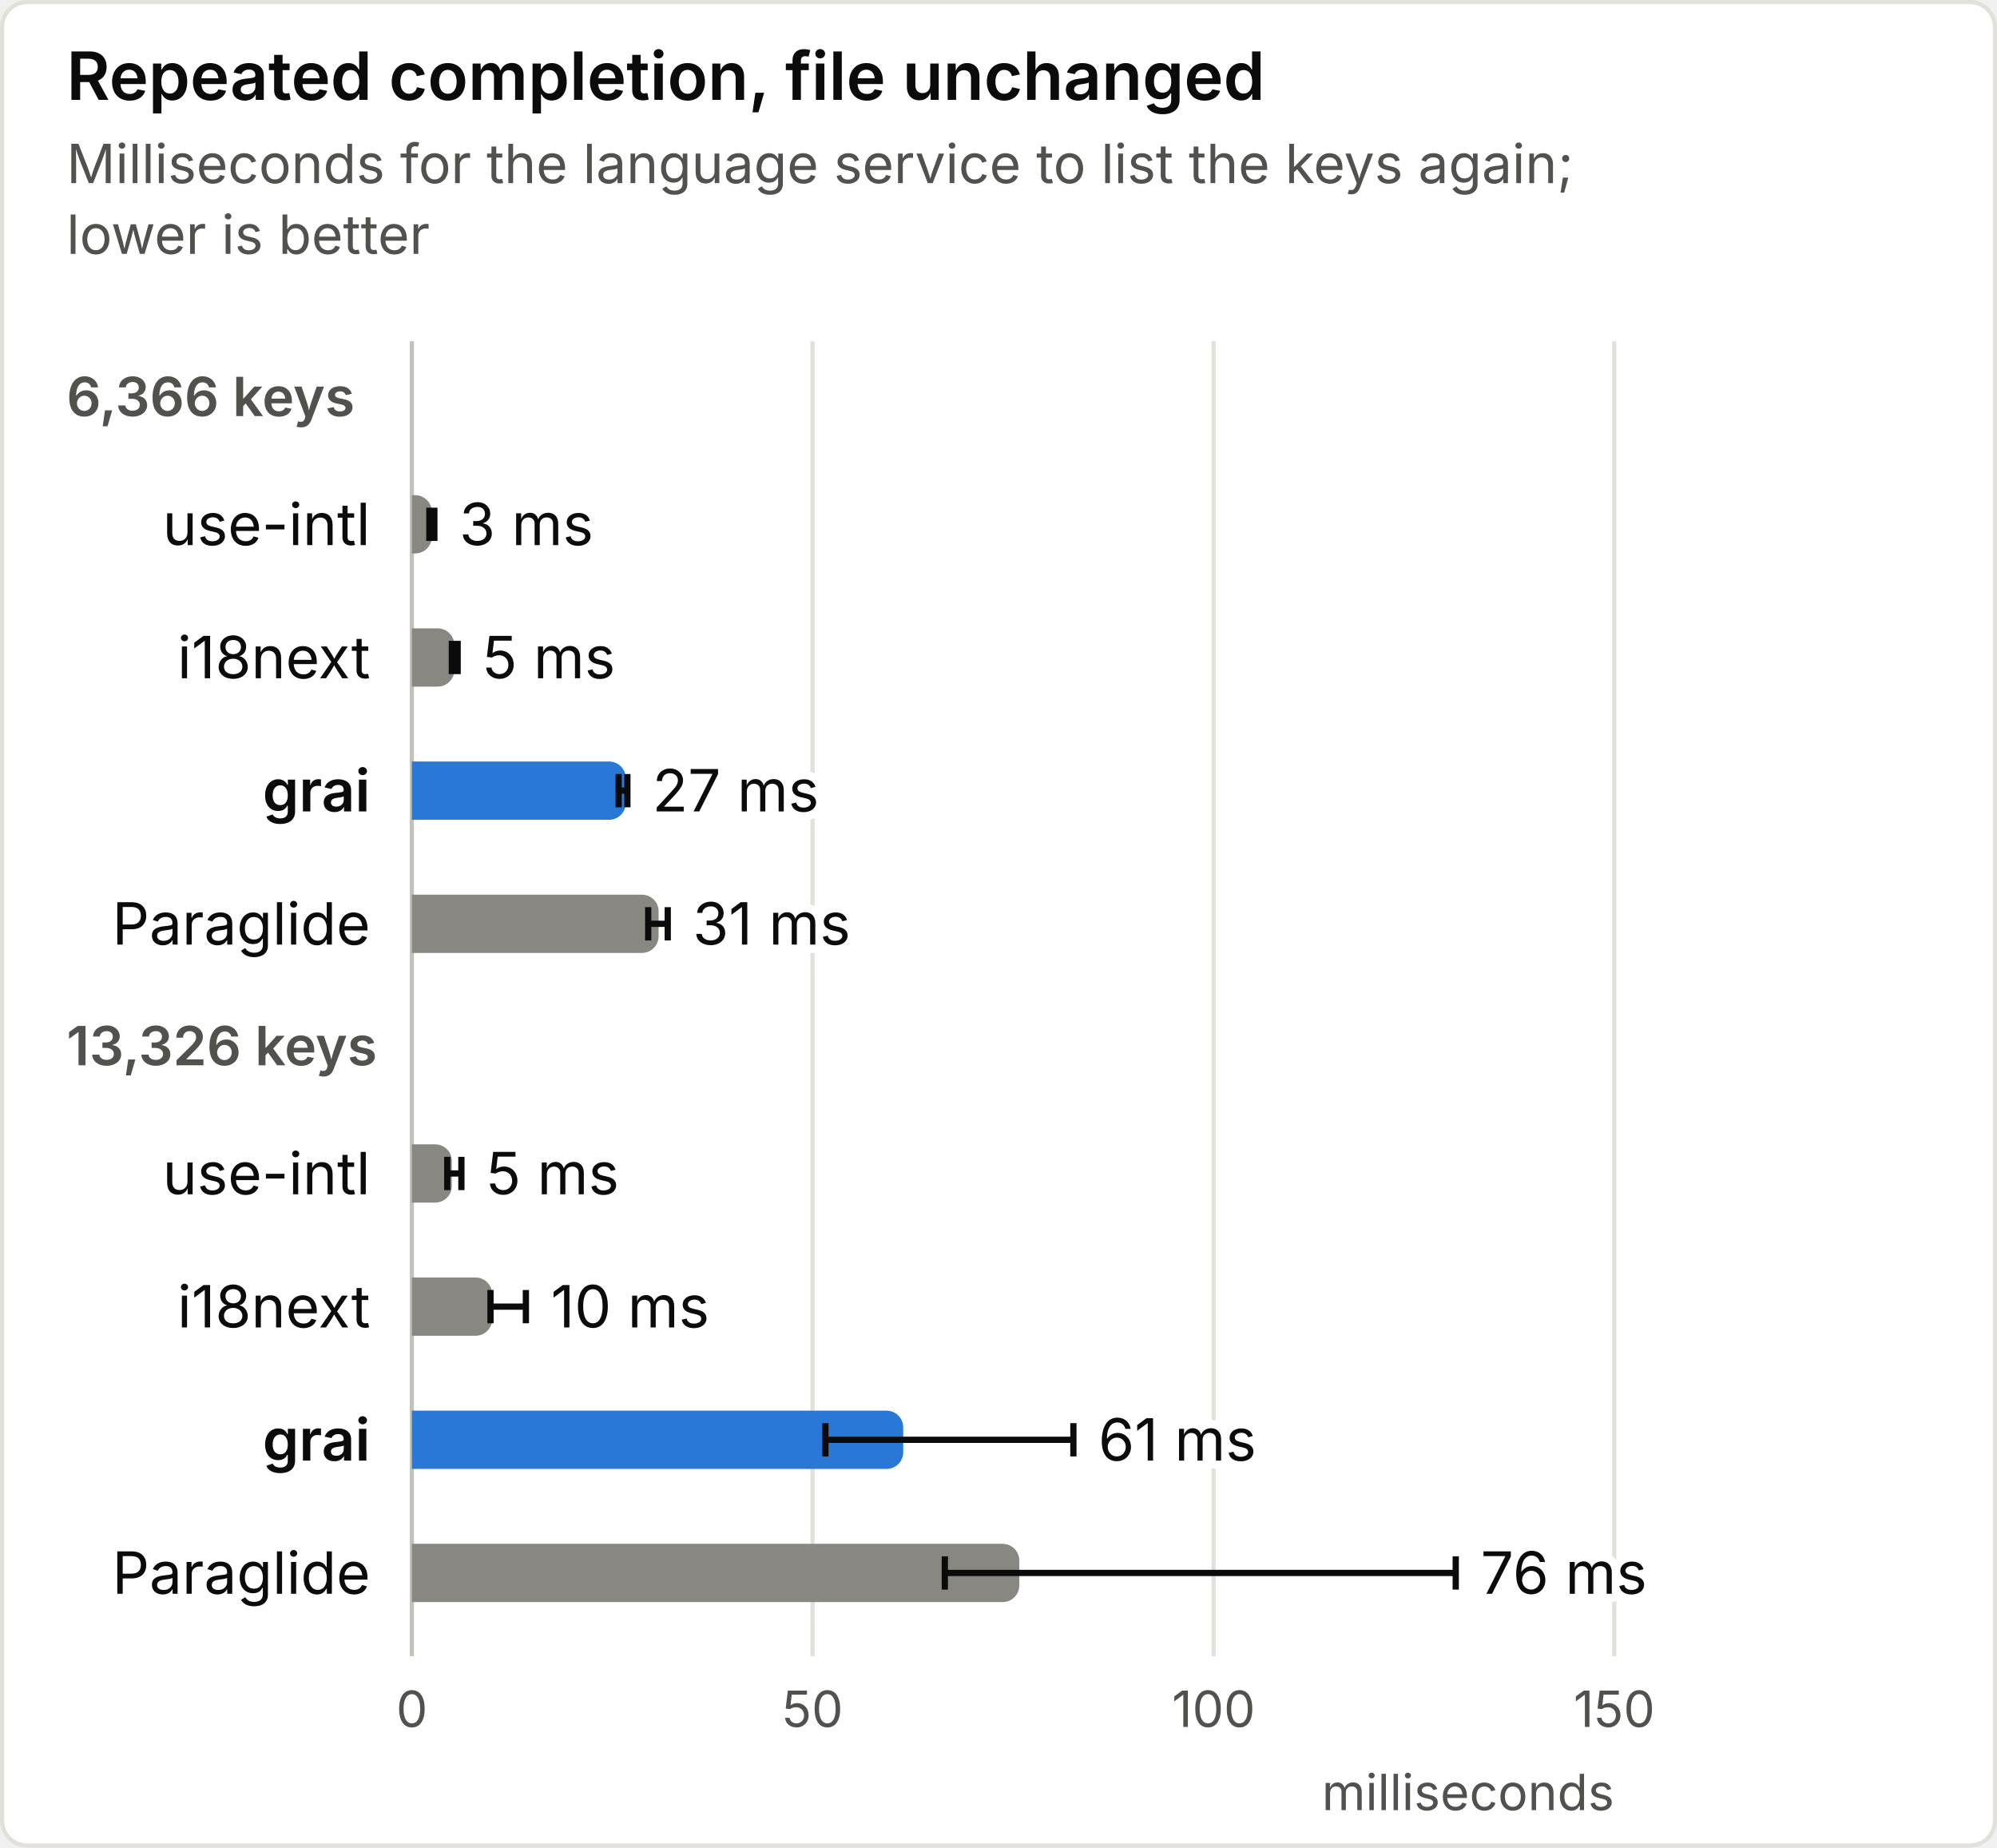
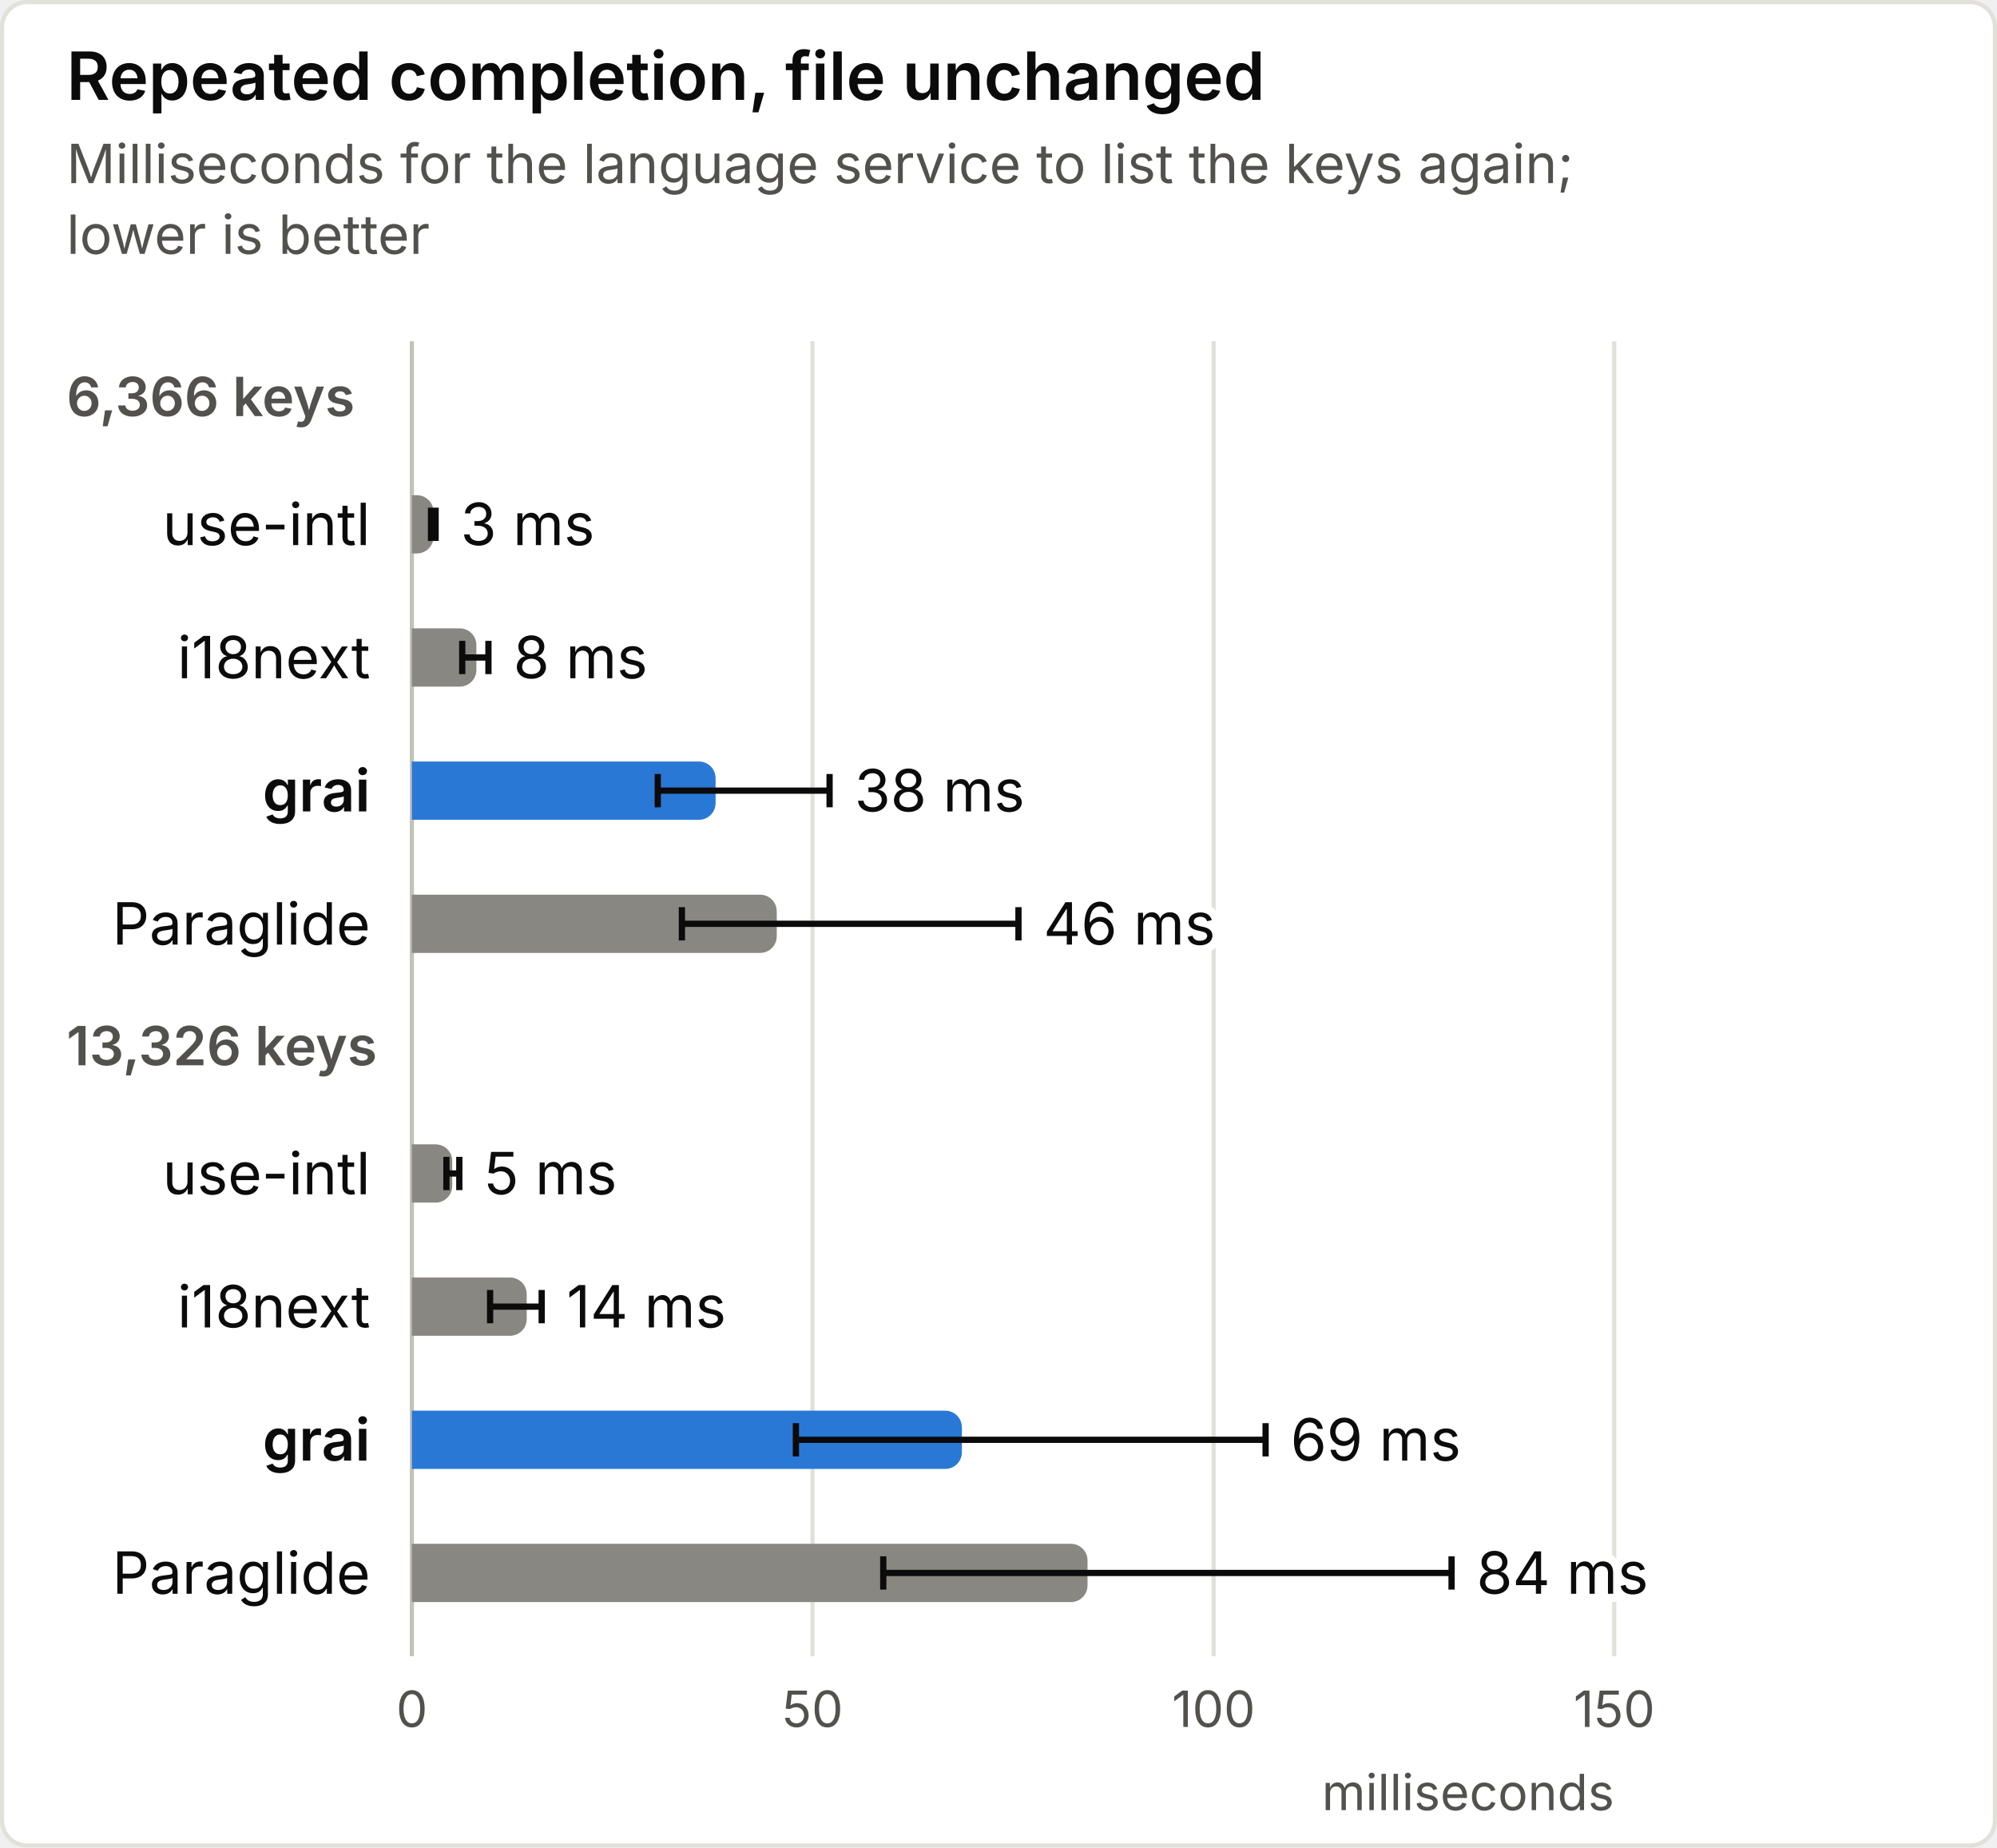
<svg xmlns="http://www.w3.org/2000/svg" viewBox="0 0 480 444" width="480" height="444" font-family="system-ui, -apple-system, 'Segoe UI', sans-serif">
  <rect x="0.5" y="0.5" width="479" height="443" rx="6" fill="#ffffff" stroke="#e1e0d9" />
  <text x="16" y="24" font-size="16" font-weight="600" fill="#0b0b0b">Repeated completion, file unchanged</text>
  <text x="16" y="44" font-size="13" fill="#52514e">Milliseconds for the language service to list the keys again;</text>
  <text x="16" y="61" font-size="13" fill="#52514e">lower is better</text>
  <line x1="99" y1="82" x2="99" y2="398" stroke="#c3c2b7" stroke-width="1" />
  <text x="99" y="415" font-size="12" text-anchor="middle" fill="#52514e" style="font-variant-numeric: tabular-nums">0</text>
  <line x1="195.3" y1="82" x2="195.3" y2="398" stroke="#e1e0d9" stroke-width="1" />
  <text x="195.3" y="415" font-size="12" text-anchor="middle" fill="#52514e" style="font-variant-numeric: tabular-nums">50</text>
  <line x1="291.7" y1="82" x2="291.7" y2="398" stroke="#e1e0d9" stroke-width="1" />
  <text x="291.7" y="415" font-size="12" text-anchor="middle" fill="#52514e" style="font-variant-numeric: tabular-nums">100</text>
  <line x1="388" y1="82" x2="388" y2="398" stroke="#e1e0d9" stroke-width="1" />
  <text x="388" y="415" font-size="12" text-anchor="middle" fill="#52514e" style="font-variant-numeric: tabular-nums">150</text>
  <text x="16" y="100" font-size="13" font-weight="600" fill="#52514e">6,366 keys</text>
  <text x="89" y="131" font-size="14" text-anchor="end" fill="#0b0b0b">use-intl</text>
-   <path d="M99,119H99.8A4,4 0 0 1 103.8,123V129A4,4 0 0 1 99.8,133H99Z" fill="#898781" />
-   <path d="M103.2,126H104.4M103.2,122V130M104.4,122V130" stroke="#0b0b0b" stroke-width="1.5" fill="none" />
-   <text x="110.4" y="131" font-size="14" fill="#0b0b0b" stroke="#ffffff" stroke-width="4" stroke-linejoin="round" paint-order="stroke" style="font-variant-numeric: tabular-nums">3 ms</text>
+   <path d="M99,119H100.2A4,4 0 0 1 104.2,123V129A4,4 0 0 1 100.2,133H99Z" fill="#898781" />
+   <path d="M103.6,126H104.7M103.6,122V130M104.7,122V130" stroke="#0b0b0b" stroke-width="1.5" fill="none" />
+   <text x="110.7" y="131" font-size="14" fill="#0b0b0b" stroke="#ffffff" stroke-width="4" stroke-linejoin="round" paint-order="stroke" style="font-variant-numeric: tabular-nums">3 ms</text>
  <text x="89" y="163" font-size="14" text-anchor="end" fill="#0b0b0b">i18next</text>
-   <path d="M99,151H105.2A4,4 0 0 1 109.2,155V161A4,4 0 0 1 105.2,165H99Z" fill="#898781" />
-   <path d="M108.6,158H110M108.6,154V162M110,154V162" stroke="#0b0b0b" stroke-width="1.5" fill="none" />
-   <text x="116" y="163" font-size="14" fill="#0b0b0b" stroke="#ffffff" stroke-width="4" stroke-linejoin="round" paint-order="stroke" style="font-variant-numeric: tabular-nums">5 ms</text>
+   <path d="M99,151H110.5A4,4 0 0 1 114.5,155V161A4,4 0 0 1 110.5,165H99Z" fill="#898781" />
+   <path d="M111.1,158H117.4M111.1,154V162M117.4,154V162" stroke="#0b0b0b" stroke-width="1.5" fill="none" />
+   <text x="123.4" y="163" font-size="14" fill="#0b0b0b" stroke="#ffffff" stroke-width="4" stroke-linejoin="round" paint-order="stroke" style="font-variant-numeric: tabular-nums">8 ms</text>
  <text x="89" y="195" font-size="14" text-anchor="end" font-weight="600" fill="#0b0b0b">grai</text>
-   <path d="M99,183H146.4A4,4 0 0 1 150.4,187V193A4,4 0 0 1 146.4,197H99Z" fill="#2a78d6" />
-   <path d="M148.7,190H150.8M148.7,186V194M150.8,186V194" stroke="#0b0b0b" stroke-width="1.5" fill="none" />
-   <text x="156.8" y="195" font-size="14" fill="#0b0b0b" stroke="#ffffff" stroke-width="4" stroke-linejoin="round" paint-order="stroke" style="font-variant-numeric: tabular-nums">27 ms</text>
+   <path d="M99,183H168A4,4 0 0 1 172,187V193A4,4 0 0 1 168,197H99Z" fill="#2a78d6" />
+   <path d="M158.1,190H199.4M158.1,186V194M199.4,186V194" stroke="#0b0b0b" stroke-width="1.5" fill="none" />
+   <text x="205.4" y="195" font-size="14" fill="#0b0b0b" stroke="#ffffff" stroke-width="4" stroke-linejoin="round" paint-order="stroke" style="font-variant-numeric: tabular-nums">38 ms</text>
  <text x="89" y="227" font-size="14" text-anchor="end" fill="#0b0b0b">Paraglide</text>
-   <path d="M99,215H154.3A4,4 0 0 1 158.3,219V225A4,4 0 0 1 154.3,229H99Z" fill="#898781" />
-   <path d="M155.8,222H160.5M155.8,218V226M160.5,218V226" stroke="#0b0b0b" stroke-width="1.5" fill="none" />
-   <text x="166.5" y="227" font-size="14" fill="#0b0b0b" stroke="#ffffff" stroke-width="4" stroke-linejoin="round" paint-order="stroke" style="font-variant-numeric: tabular-nums">31 ms</text>
+   <path d="M99,215H182.7A4,4 0 0 1 186.7,219V225A4,4 0 0 1 182.7,229H99Z" fill="#898781" />
+   <path d="M163.9,222H244.8M163.9,218V226M244.8,218V226" stroke="#0b0b0b" stroke-width="1.5" fill="none" />
+   <text x="250.8" y="227" font-size="14" fill="#0b0b0b" stroke="#ffffff" stroke-width="4" stroke-linejoin="round" paint-order="stroke" style="font-variant-numeric: tabular-nums">46 ms</text>
  <text x="16" y="256" font-size="13" font-weight="600" fill="#52514e">13,326 keys</text>
  <text x="89" y="287" font-size="14" text-anchor="end" fill="#0b0b0b">use-intl</text>
-   <path d="M99,275H104.6A4,4 0 0 1 108.6,279V285A4,4 0 0 1 104.6,289H99Z" fill="#898781" />
-   <path d="M107.5,282H110.9M107.5,278V286M110.9,278V286" stroke="#0b0b0b" stroke-width="1.5" fill="none" />
-   <text x="116.9" y="287" font-size="14" fill="#0b0b0b" stroke="#ffffff" stroke-width="4" stroke-linejoin="round" paint-order="stroke" style="font-variant-numeric: tabular-nums">5 ms</text>
+   <path d="M99,275H104.7A4,4 0 0 1 108.7,279V285A4,4 0 0 1 104.7,289H99Z" fill="#898781" />
+   <path d="M107.3,282H110.4M107.3,278V286M110.4,278V286" stroke="#0b0b0b" stroke-width="1.5" fill="none" />
+   <text x="116.4" y="287" font-size="14" fill="#0b0b0b" stroke="#ffffff" stroke-width="4" stroke-linejoin="round" paint-order="stroke" style="font-variant-numeric: tabular-nums">5 ms</text>
  <text x="89" y="319" font-size="14" text-anchor="end" fill="#0b0b0b">i18next</text>
-   <path d="M99,307H114.3A4,4 0 0 1 118.3,311V317A4,4 0 0 1 114.3,321H99Z" fill="#898781" />
-   <path d="M117.9,314H126.4M117.9,310V318M126.4,310V318" stroke="#0b0b0b" stroke-width="1.5" fill="none" />
-   <text x="132.4" y="319" font-size="14" fill="#0b0b0b" stroke="#ffffff" stroke-width="4" stroke-linejoin="round" paint-order="stroke" style="font-variant-numeric: tabular-nums">10 ms</text>
+   <path d="M99,307H122.6A4,4 0 0 1 126.6,311V317A4,4 0 0 1 122.6,321H99Z" fill="#898781" />
+   <path d="M117.8,314H130.2M117.8,310V318M130.2,310V318" stroke="#0b0b0b" stroke-width="1.5" fill="none" />
+   <text x="136.2" y="319" font-size="14" fill="#0b0b0b" stroke="#ffffff" stroke-width="4" stroke-linejoin="round" paint-order="stroke" style="font-variant-numeric: tabular-nums">14 ms</text>
  <text x="89" y="351" font-size="14" text-anchor="end" font-weight="600" fill="#0b0b0b">grai</text>
-   <path d="M99,339H213.1A4,4 0 0 1 217.1,343V349A4,4 0 0 1 213.1,353H99Z" fill="#2a78d6" />
-   <path d="M198.4,346H258M198.4,342V350M258,342V350" stroke="#0b0b0b" stroke-width="1.5" fill="none" />
-   <text x="264" y="351" font-size="14" fill="#0b0b0b" stroke="#ffffff" stroke-width="4" stroke-linejoin="round" paint-order="stroke" style="font-variant-numeric: tabular-nums">61 ms</text>
+   <path d="M99,339H227.2A4,4 0 0 1 231.2,343V349A4,4 0 0 1 227.2,353H99Z" fill="#2a78d6" />
+   <path d="M191.3,346H304.2M191.3,342V350M304.2,342V350" stroke="#0b0b0b" stroke-width="1.5" fill="none" />
+   <text x="310.2" y="351" font-size="14" fill="#0b0b0b" stroke="#ffffff" stroke-width="4" stroke-linejoin="round" paint-order="stroke" style="font-variant-numeric: tabular-nums">69 ms</text>
  <text x="89" y="383" font-size="14" text-anchor="end" fill="#0b0b0b">Paraglide</text>
-   <path d="M99,371H241A4,4 0 0 1 245,375V381A4,4 0 0 1 241,385H99Z" fill="#898781" />
-   <path d="M227.1,378H349.9M227.1,374V382M349.9,374V382" stroke="#0b0b0b" stroke-width="1.5" fill="none" />
-   <text x="355.9" y="383" font-size="14" fill="#0b0b0b" stroke="#ffffff" stroke-width="4" stroke-linejoin="round" paint-order="stroke" style="font-variant-numeric: tabular-nums">76 ms</text>
+   <path d="M99,371H257.4A4,4 0 0 1 261.4,375V381A4,4 0 0 1 257.4,385H99Z" fill="#898781" />
+   <path d="M212.3,378H348.9M212.3,374V382M348.9,374V382" stroke="#0b0b0b" stroke-width="1.5" fill="none" />
+   <text x="354.9" y="383" font-size="14" fill="#0b0b0b" stroke="#ffffff" stroke-width="4" stroke-linejoin="round" paint-order="stroke" style="font-variant-numeric: tabular-nums">84 ms</text>
  <text x="388" y="435" font-size="12" text-anchor="end" fill="#52514e">milliseconds</text>
</svg>
